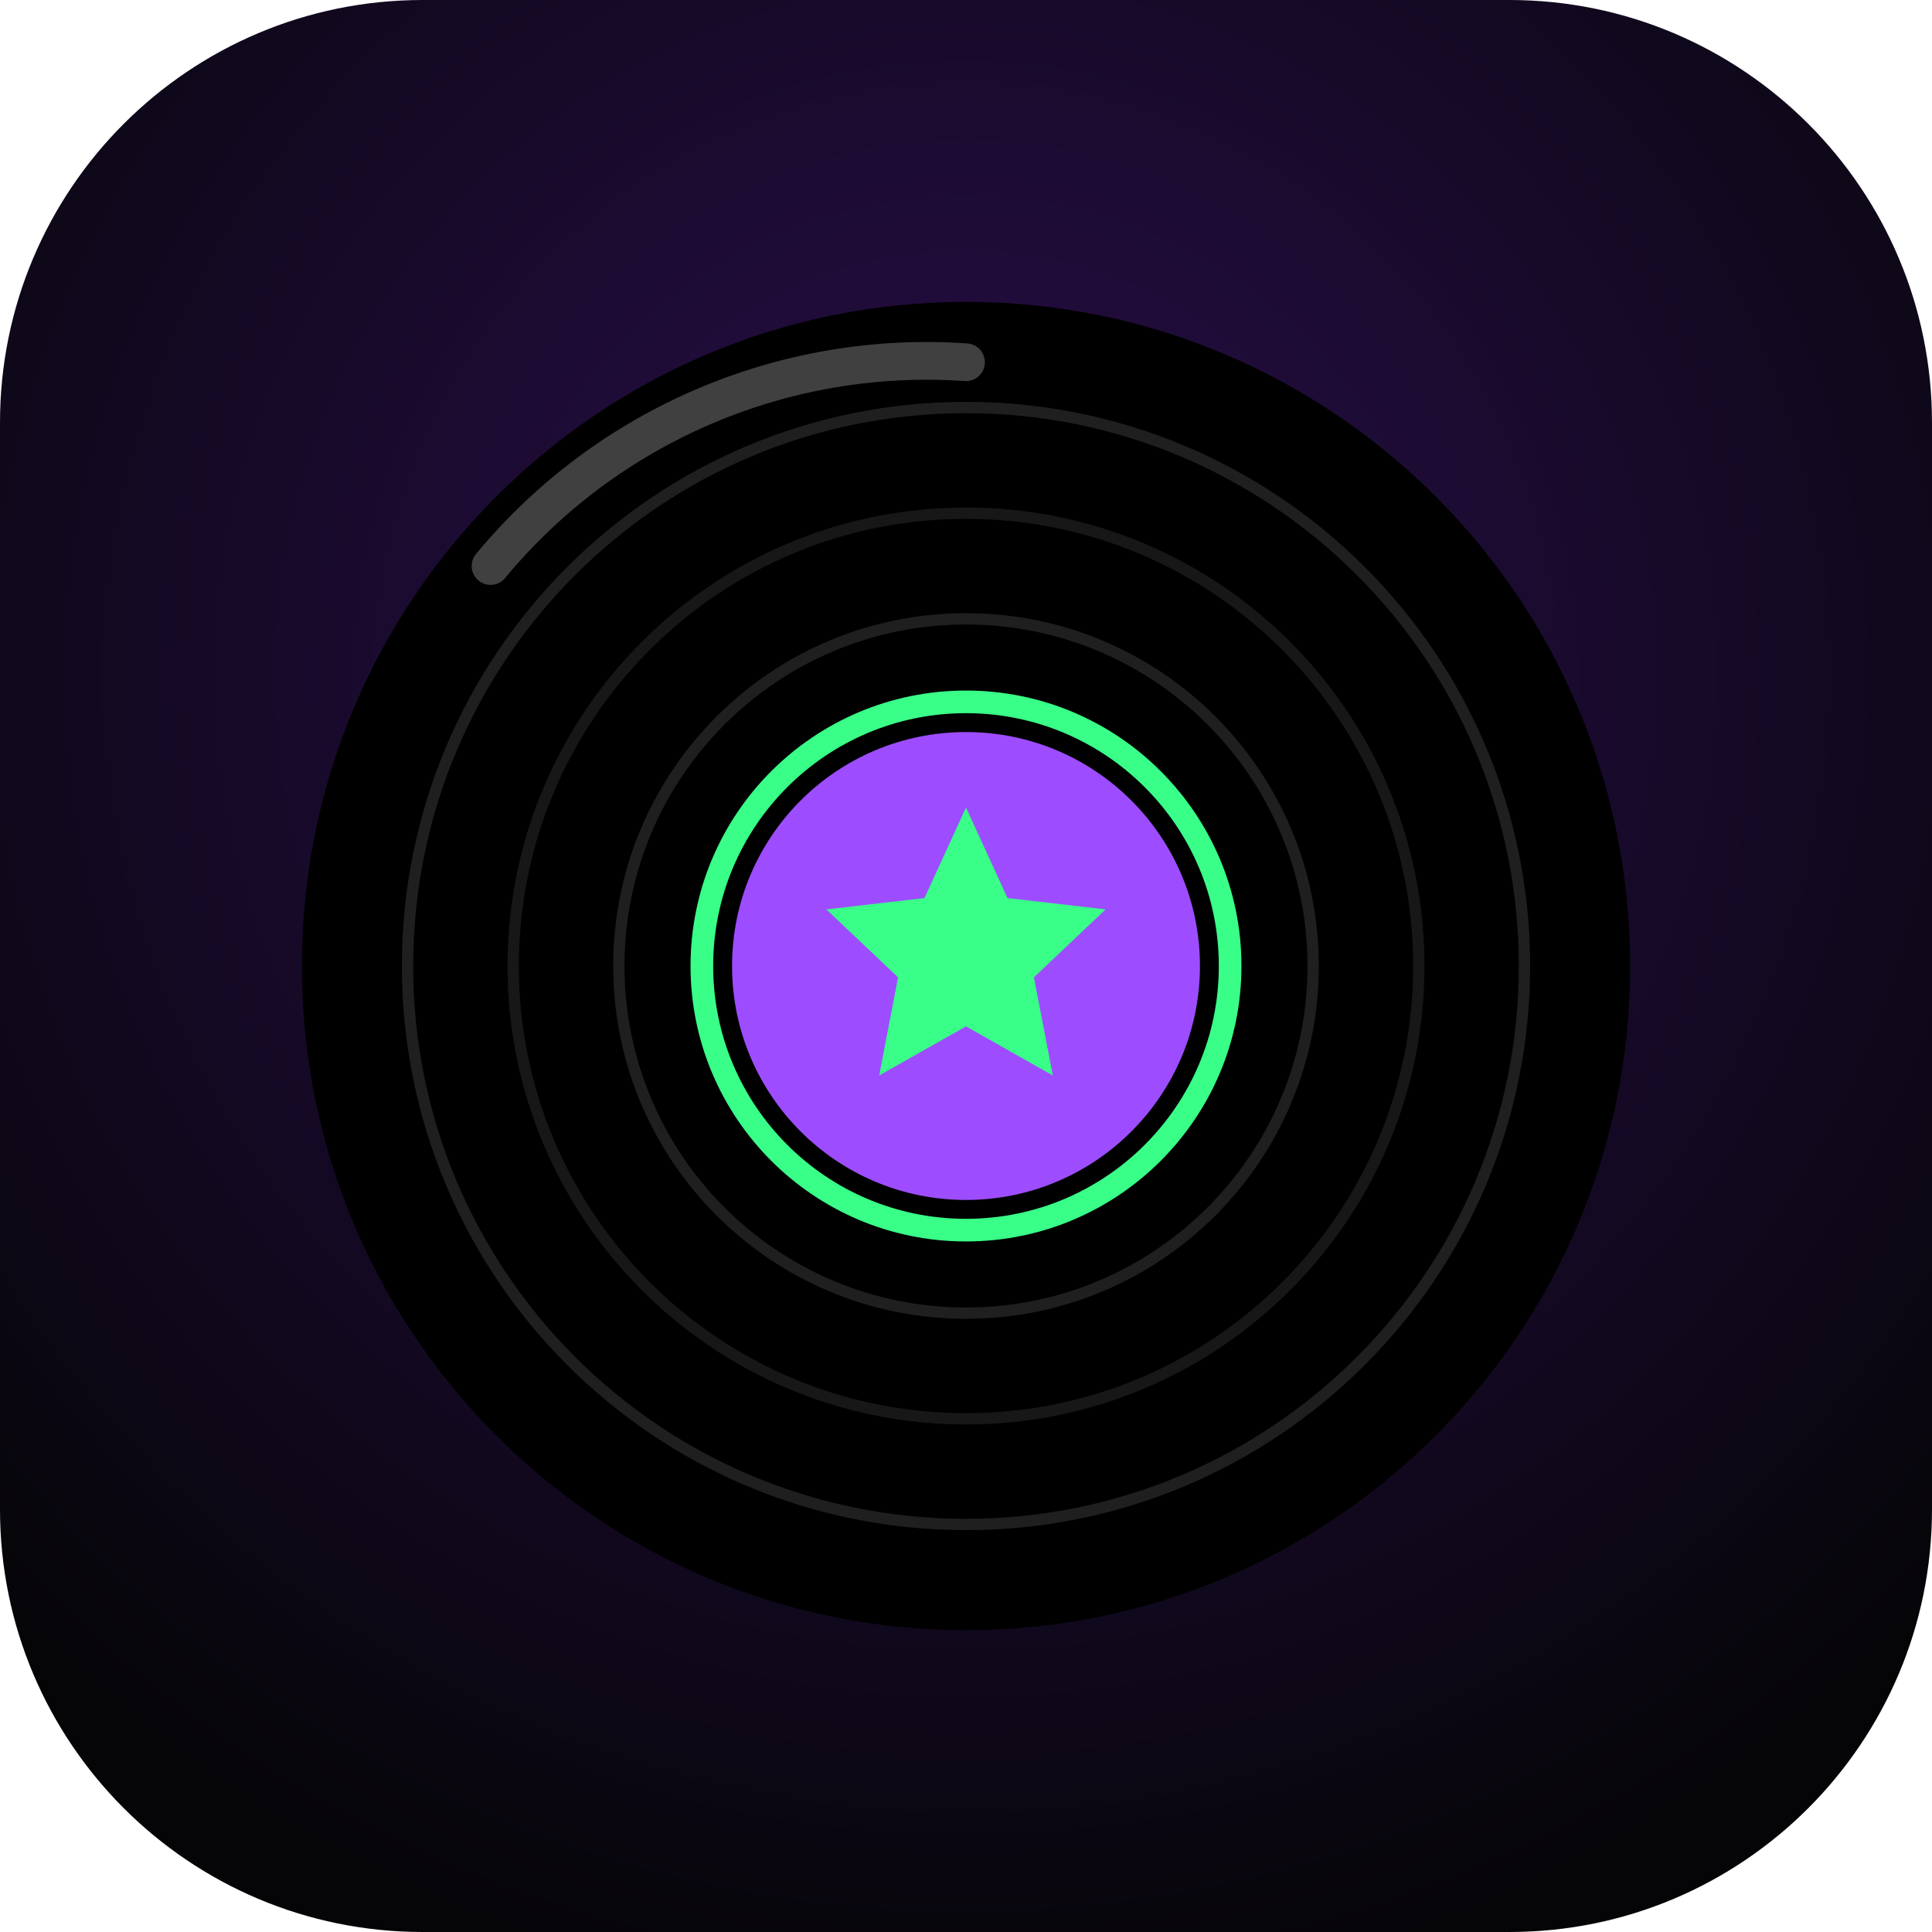
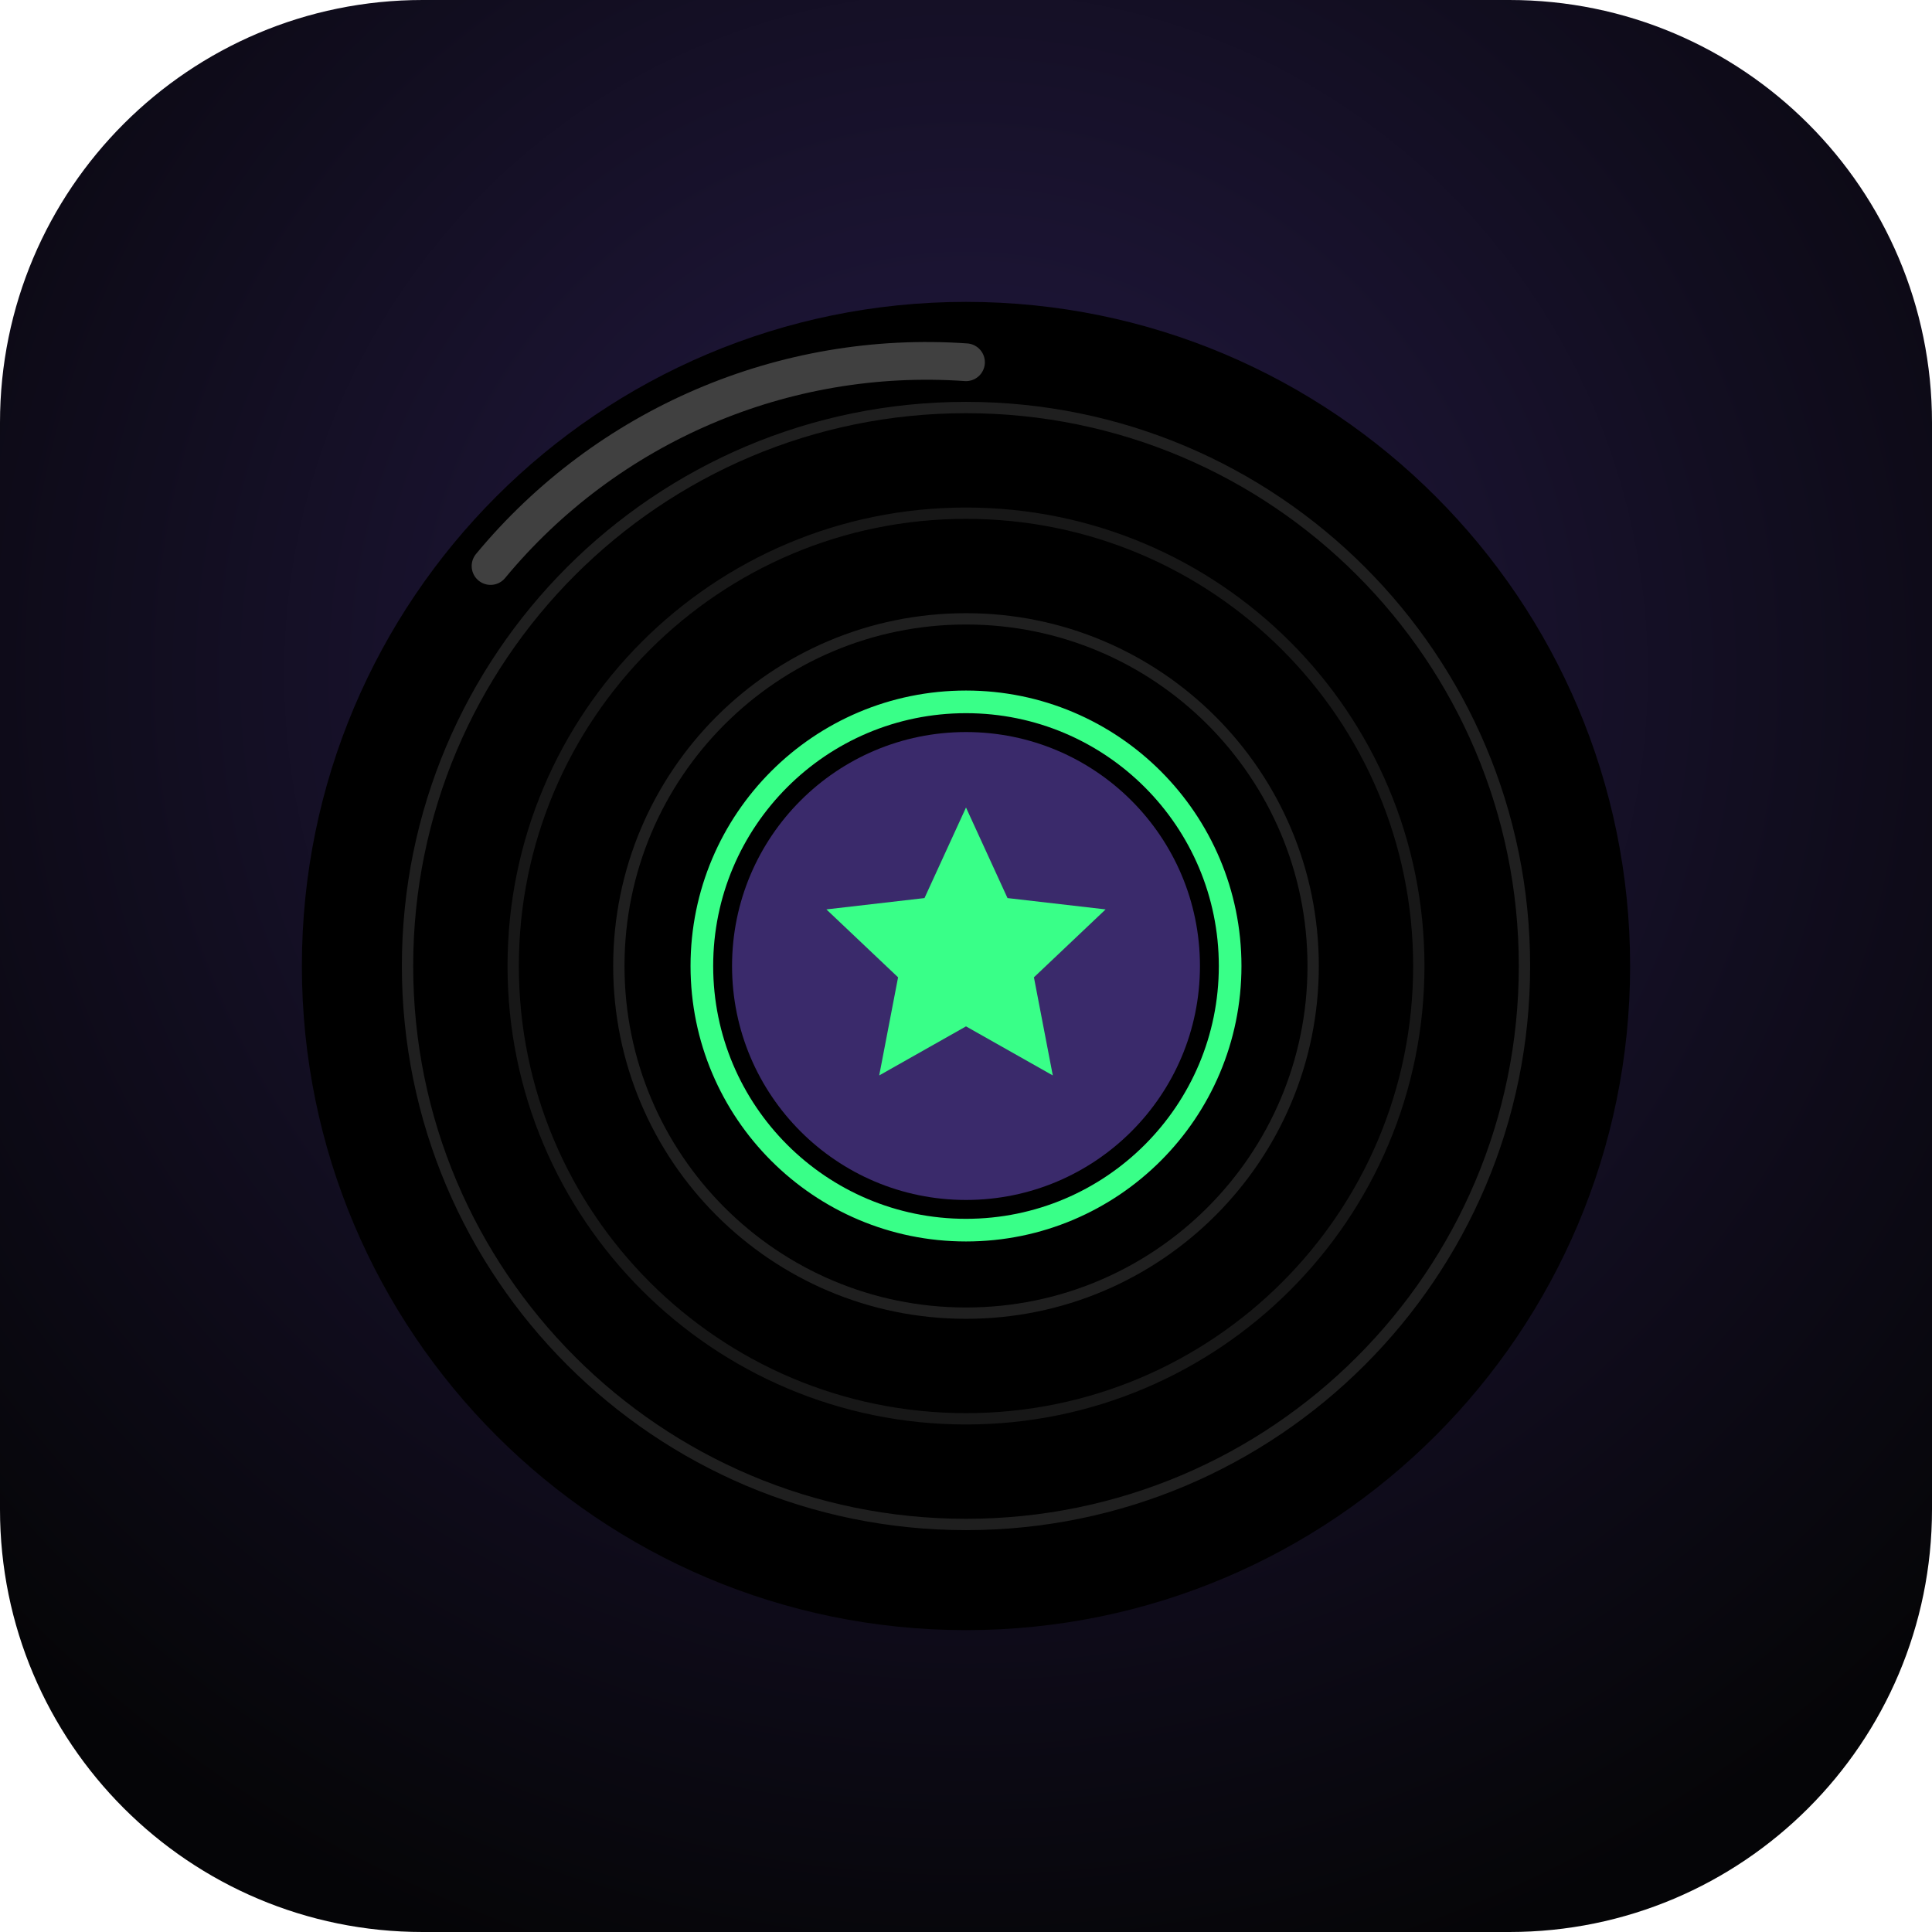
<svg xmlns="http://www.w3.org/2000/svg" viewBox="0 0 512 512">
  <defs>
    <radialGradient id="g" cx="50%" cy="35%" r="70%">
-       <stop offset="0" stop-color="#2a0f4d" />
+       <stop offset="0" stop-color="#241a44" />
      <stop offset="1" stop-color="#050507" />
    </radialGradient>
  </defs>
  <rect width="512" height="512" rx="112" fill="url(#g)" />
  <circle cx="256" cy="256" r="176" fill="#000" />
  <circle cx="256" cy="256" r="148" fill="none" stroke="#ffffff1f" stroke-width="3" />
  <circle cx="256" cy="256" r="120" fill="none" stroke="#ffffff17" stroke-width="3" />
  <circle cx="256" cy="256" r="92" fill="none" stroke="#ffffff1f" stroke-width="3" />
  <path d="M130 150 A150 150 0 0 1 256 96" stroke="#ffffff40" stroke-width="10" fill="none" stroke-linecap="round" />
  <circle cx="256" cy="256" r="70" fill="none" stroke="#39ff88" stroke-width="6" />
-   <circle cx="256" cy="256" r="62" fill="#9d4dff" />
+   <circle cx="256" cy="256" r="62" fill="#3a2a6b" />
  <path d="M256 214 l11 24 26 3 -19 18 5 26 -23 -13 -23 13 5 -26 -19 -18 26 -3z" fill="#39ff88" />
</svg>
